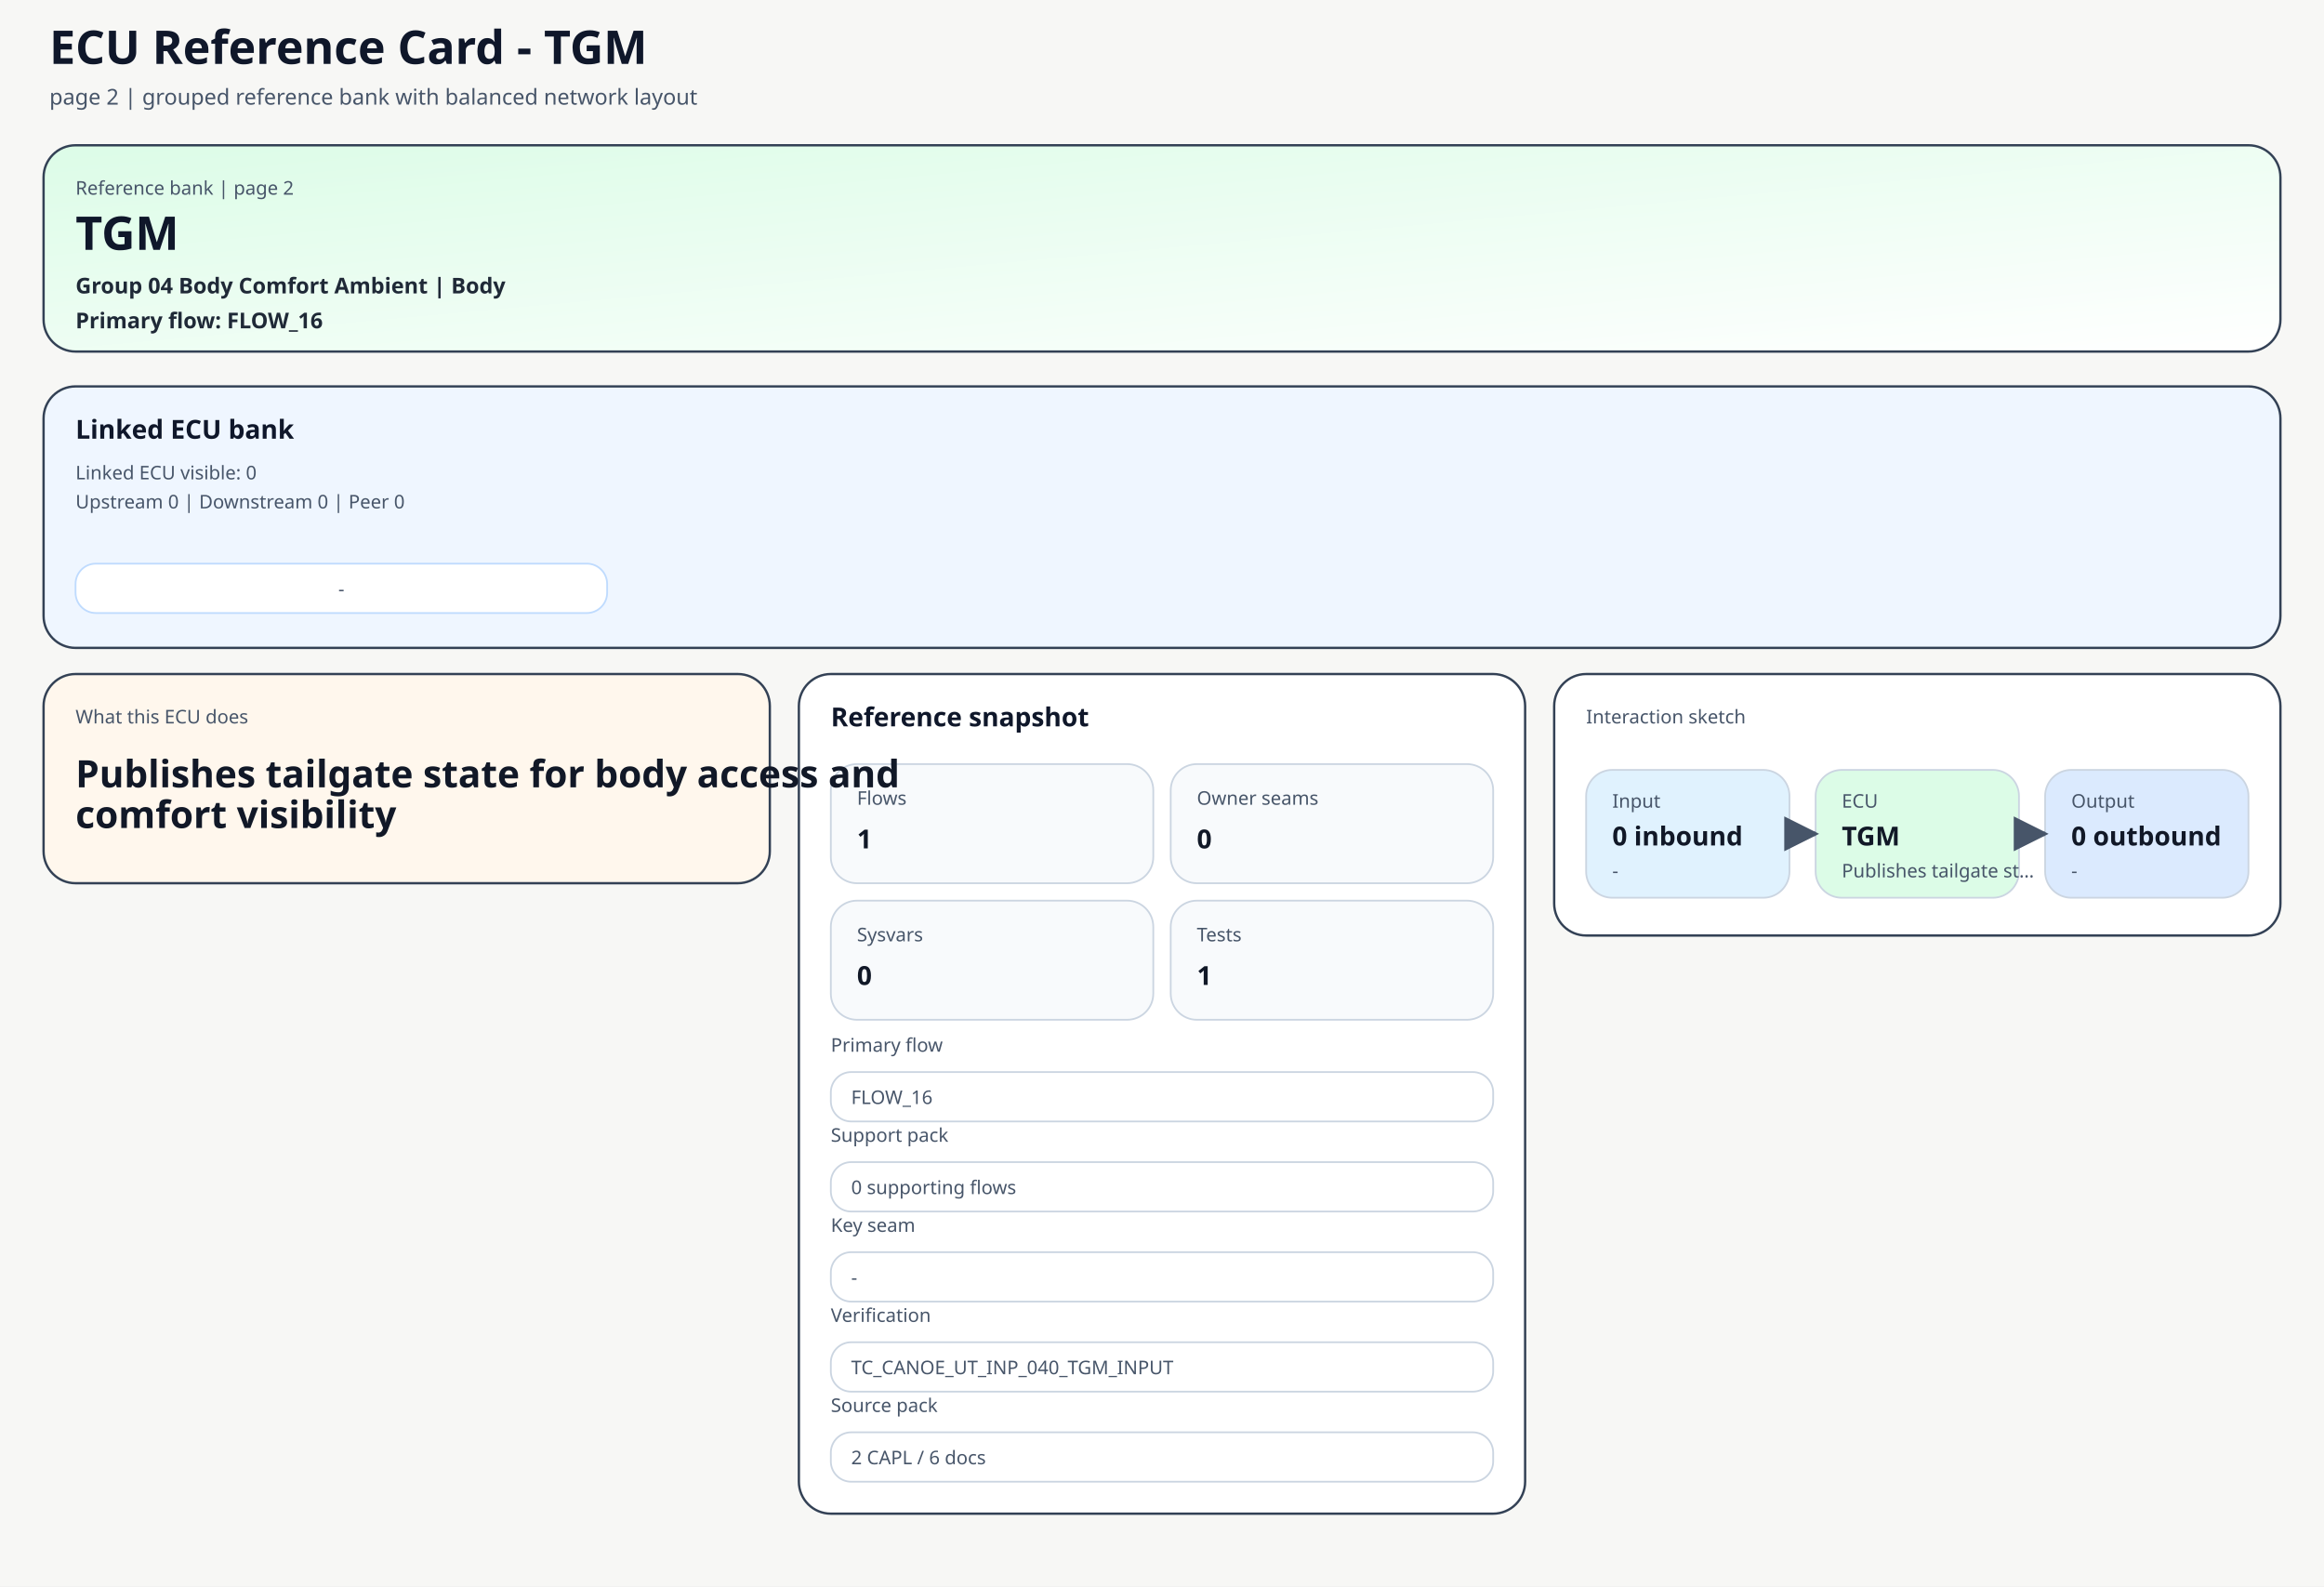
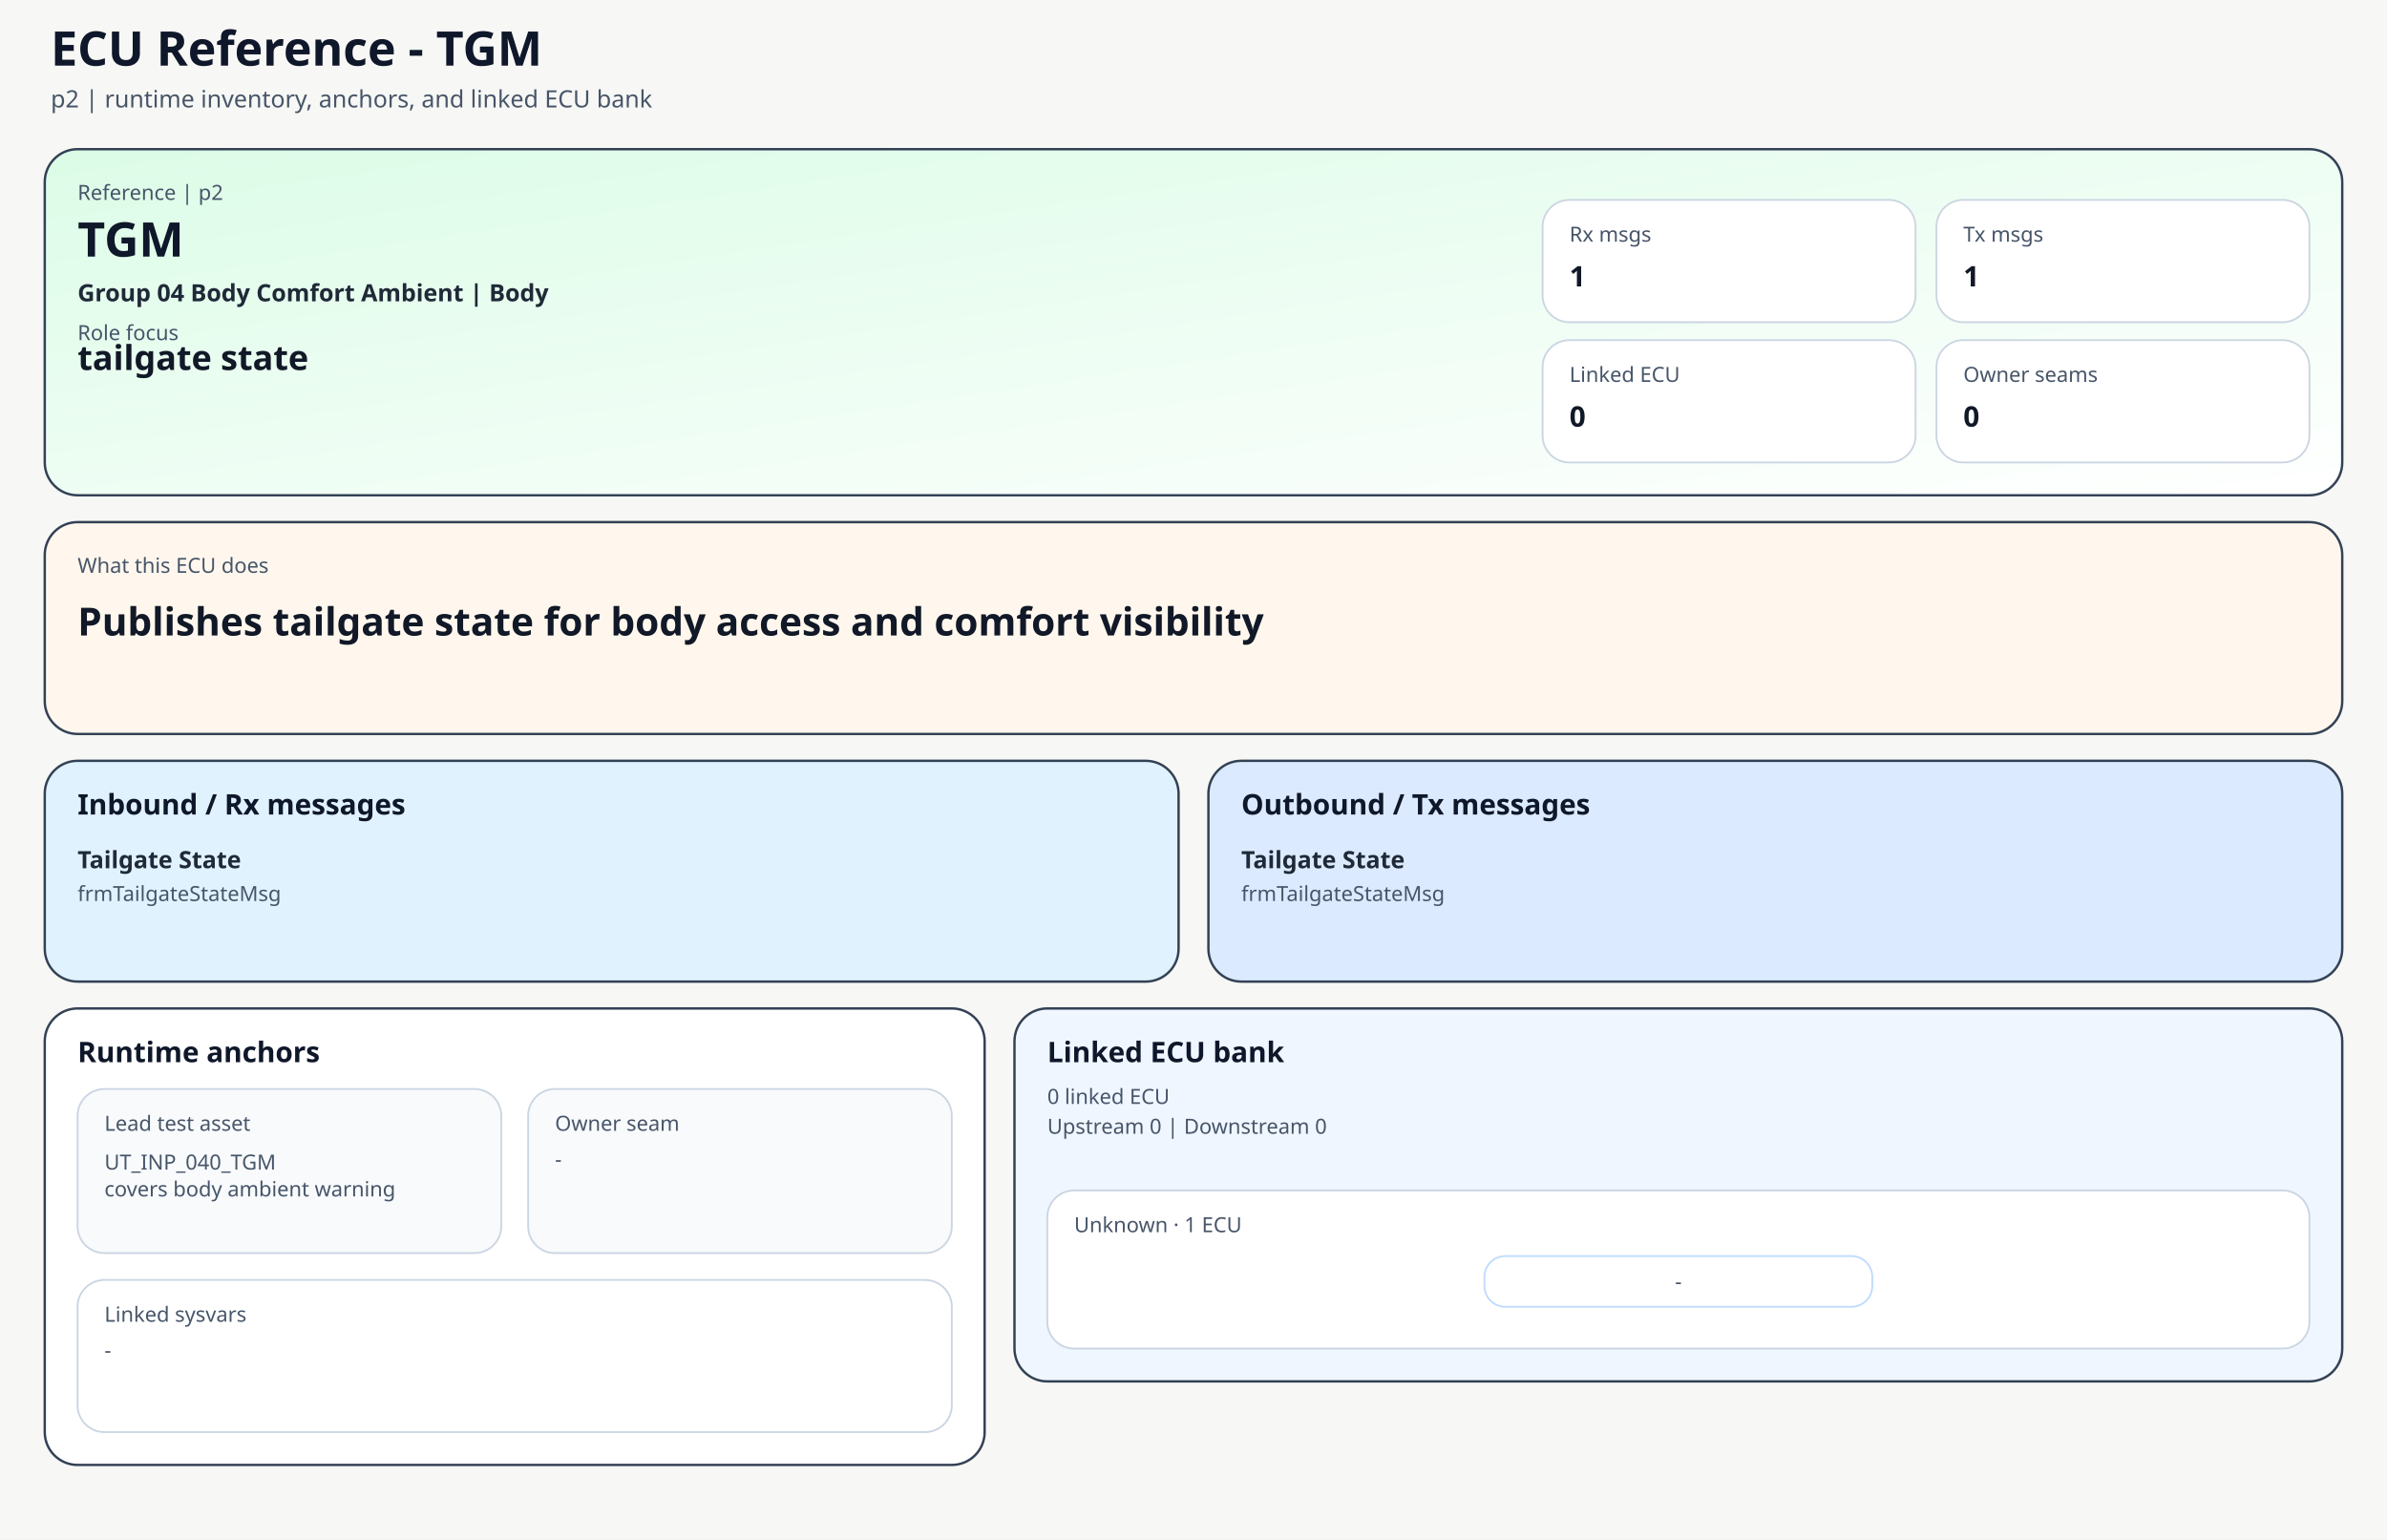
- <svg xmlns="http://www.w3.org/2000/svg" width="1600" height="1092" viewBox="0 0 1600 1092">
+ <svg xmlns="http://www.w3.org/2000/svg" width="1600" height="1032" viewBox="0 0 1600 1032">
  <defs>
    <linearGradient id="heroGradient" x1="0%" y1="0%" x2="100%" y2="100%">
      <stop offset="0%" stop-color="#dcfce7" />
      <stop offset="100%" stop-color="#ffffff" />
    </linearGradient>
    <marker id="arrow" viewBox="0 0 10 10" refX="9" refY="5" markerWidth="8" markerHeight="8" orient="auto-start-reverse">
      <path d="M 0 0 L 10 5 L 0 10 z" fill="#475569" />
    </marker>
  </defs>
  <style>
    .bg { fill: #f7f7f5; }
    .title { font: 700 32px 'Segoe UI', sans-serif; fill: #0f172a; }
-     .sub { font: 500 15px 'Segoe UI', sans-serif; fill: #475569; }
-     .label { font: 700 18px 'Segoe UI', sans-serif; fill: #0f172a; }
-     .text { font: 600 15px 'Segoe UI', sans-serif; fill: #1f2937; }
-     .small { font: 500 13px 'Segoe UI', sans-serif; fill: #475569; }
+     .sub { font: 500 16px 'Segoe UI', sans-serif; fill: #475569; }
+     .label { font: 700 19px 'Segoe UI', sans-serif; fill: #0f172a; }
+     .text { font: 600 16px 'Segoe UI', sans-serif; fill: #1f2937; }
+     .small { font: 500 14px 'Segoe UI', sans-serif; fill: #475569; }
+     .heroRole { font: 700 23px 'Segoe UI', sans-serif; fill: #111827; }
    .statement { font: 700 26px 'Segoe UI', sans-serif; fill: #111827; }
-     .node { font: 700 18px 'Segoe UI', sans-serif; fill: #111827; }
+     .node { font: 700 19px 'Segoe UI', sans-serif; fill: #111827; }
    .box { rx: 22; ry: 22; stroke: #334155; stroke-width: 1.6; }
    .lane { stroke: #64748b; stroke-width: 3; fill: none; marker-end: url(#arrow); }
  </style>
-   <rect x="0" y="0" width="1600" height="1092" class="bg" />
-   <text x="34" y="44" class="title">ECU Reference Card - TGM</text>
-   <text x="34" y="72" class="sub">page 2 | grouped reference bank with balanced network layout</text>
-   <rect x="30" y="100" width="1540" height="142" class="box" fill="url(#heroGradient)" />
-   <text x="52" y="134" class="small">Reference bank | page 2</text>
+   <rect x="0" y="0" width="1600" height="1032" class="bg" />
+   <text x="34" y="44" class="title">ECU Reference - TGM</text>
+   <text x="34" y="72" class="sub">p2 | runtime inventory, anchors, and linked ECU bank</text>
+   <rect x="30" y="100" width="1540" height="232" class="box" fill="url(#heroGradient)" />
+   <text x="52" y="134" class="small">Reference | p2</text>
  <text x="52" y="172" class="title">TGM</text>
  <text x="52" y="202" class="text">Group 04 Body Comfort Ambient | Body</text>
-   <text x="52" y="226" class="text">Primary flow: FLOW_16</text>
-   <rect x="30" y="266" width="1540" height="180" class="box" fill="#eff6ff" />
-   <text x="52" y="302" class="label">Linked ECU bank</text>
-   <text x="52" y="330" class="small">Linked ECU visible: 0</text>
-   <text x="52" y="350" class="small">Upstream 0 | Downstream 0 | Peer 0</text>
-   <rect x="52" y="388" width="366" height="34" rx="14" ry="14" fill="#ffffff" stroke="#bfdbfe" stroke-width="1.2" />
-   <text x="235.0" y="410" text-anchor="middle" class="small">-</text>
-   <rect x="550" y="464" width="500" height="578" class="box" fill="#ffffff" />
-   <text x="572" y="500" class="label">Reference snapshot</text>
-   <rect x="572" y="526" width="222" height="82" rx="18" ry="18" fill="#f8fafc" stroke="#cbd5e1" stroke-width="1.2" />
-   <text x="590" y="554" class="small">Flows</text>
-   <text x="590" y="584" class="node">1</text>
-   <rect x="806" y="526" width="222" height="82" rx="18" ry="18" fill="#f8fafc" stroke="#cbd5e1" stroke-width="1.2" />
-   <text x="824" y="554" class="small">Owner seams</text>
-   <text x="824" y="584" class="node">0</text>
-   <rect x="572" y="620" width="222" height="82" rx="18" ry="18" fill="#f8fafc" stroke="#cbd5e1" stroke-width="1.2" />
-   <text x="590" y="648" class="small">Sysvars</text>
-   <text x="590" y="678" class="node">0</text>
-   <rect x="806" y="620" width="222" height="82" rx="18" ry="18" fill="#f8fafc" stroke="#cbd5e1" stroke-width="1.2" />
-   <text x="824" y="648" class="small">Tests</text>
-   <text x="824" y="678" class="node">1</text>
-   <text x="572" y="724" class="small">Primary flow</text>
-   <rect x="572" y="738" width="456" height="34" rx="14" ry="14" fill="#ffffff" stroke="#cbd5e1" stroke-width="1.2" />
-   <text x="586" y="760" class="small">FLOW_16</text>
-   <text x="572" y="786" class="small">Support pack</text>
-   <rect x="572" y="800" width="456" height="34" rx="14" ry="14" fill="#ffffff" stroke="#cbd5e1" stroke-width="1.2" />
-   <text x="586" y="822" class="small">0 supporting flows</text>
-   <text x="572" y="848" class="small">Key seam</text>
-   <rect x="572" y="862" width="456" height="34" rx="14" ry="14" fill="#ffffff" stroke="#cbd5e1" stroke-width="1.2" />
-   <text x="586" y="884" class="small">-</text>
-   <text x="572" y="910" class="small">Verification</text>
-   <rect x="572" y="924" width="456" height="34" rx="14" ry="14" fill="#ffffff" stroke="#cbd5e1" stroke-width="1.2" />
-   <text x="586" y="946" class="small">TC_CANOE_UT_INP_040_TGM_INPUT</text>
-   <text x="572" y="972" class="small">Source pack</text>
-   <rect x="572" y="986" width="456" height="34" rx="14" ry="14" fill="#ffffff" stroke="#cbd5e1" stroke-width="1.2" />
-   <text x="586" y="1008" class="small">2 CAPL / 6 docs</text>
-   <rect x="30" y="464" width="500" height="144" class="box" fill="#fff7ed" />
-   <text x="52" y="498" class="small">What this ECU does</text>
-   <text x="52" y="542" class="statement">Publishes tailgate state for body access and</text>
-   <text x="52" y="570" class="statement">comfort visibility</text>
-   <rect x="1070" y="464" width="500" height="180" class="box" fill="#ffffff" />
-   <text x="1092" y="498" class="small">Interaction sketch</text>
-   <rect x="1092" y="530" width="140" height="88" rx="18" ry="18" fill="#e0f2fe" stroke="#cbd5e1" stroke-width="1.2" />
-   <text x="1110" y="556" class="small">Input</text>
-   <text x="1110" y="582" class="node">0 inbound</text>
-   <text x="1110" y="604" class="small">-</text>
-   <rect x="1250" y="530" width="140" height="88" rx="18" ry="18" fill="#dcfce7" stroke="#cbd5e1" stroke-width="1.2" />
-   <text x="1268" y="556" class="small">ECU</text>
-   <text x="1268" y="582" class="node">TGM</text>
-   <text x="1268" y="604" class="small">Publishes tailgate st…</text>
-   <rect x="1408" y="530" width="140" height="88" rx="18" ry="18" fill="#dbeafe" stroke="#cbd5e1" stroke-width="1.2" />
-   <text x="1426" y="556" class="small">Output</text>
-   <text x="1426" y="582" class="node">0 outbound</text>
-   <text x="1426" y="604" class="small">-</text>
-   <line x1="1232" y1="574" x2="1250" y2="574" stroke="#64748b" stroke-width="3" marker-end="url(#arrow)" />
-   <line x1="1390" y1="574" x2="1408" y2="574" stroke="#64748b" stroke-width="3" marker-end="url(#arrow)" />
+   <text x="52" y="228" class="small">Role focus</text>
+   <text x="52" y="248" class="heroRole">tailgate state</text>
+   <rect x="1034" y="134" width="250" height="82" rx="18" ry="18" fill="#ffffff" stroke="#cbd5e1" stroke-width="1.2" />
+   <text x="1052" y="162" class="small">Rx msgs</text>
+   <text x="1052" y="192" class="node">1</text>
+   <rect x="1298" y="134" width="250" height="82" rx="18" ry="18" fill="#ffffff" stroke="#cbd5e1" stroke-width="1.2" />
+   <text x="1316" y="162" class="small">Tx msgs</text>
+   <text x="1316" y="192" class="node">1</text>
+   <rect x="1034" y="228" width="250" height="82" rx="18" ry="18" fill="#ffffff" stroke="#cbd5e1" stroke-width="1.2" />
+   <text x="1052" y="256" class="small">Linked ECU</text>
+   <text x="1052" y="286" class="node">0</text>
+   <rect x="1298" y="228" width="250" height="82" rx="18" ry="18" fill="#ffffff" stroke="#cbd5e1" stroke-width="1.2" />
+   <text x="1316" y="256" class="small">Owner seams</text>
+   <text x="1316" y="286" class="node">0</text>
+   <rect x="30" y="350" width="1540" height="142" class="box" fill="#fff7ed" />
+   <text x="52" y="384" class="small">What this ECU does</text>
+   <text x="52" y="426" class="statement">Publishes tailgate state for body access and comfort visibility</text>
+   <rect x="30" y="510" width="760" height="148" class="box" fill="#e0f2fe" />
+   <text x="52" y="546" class="label">Inbound / Rx messages</text>
+   <text x="52" y="582" class="text">Tailgate State</text>
+   <text x="52" y="604" class="small">frmTailgateStateMsg</text>
+   <rect x="810" y="510" width="760" height="148" class="box" fill="#dbeafe" />
+   <text x="832" y="546" class="label">Outbound / Tx messages</text>
+   <text x="832" y="582" class="text">Tailgate State</text>
+   <text x="832" y="604" class="small">frmTailgateStateMsg</text>
+   <rect x="30" y="676" width="630" height="306" class="box" fill="#ffffff" />
+   <text x="52" y="712" class="label">Runtime anchors</text>
+   <rect x="52" y="730" width="284" height="110" rx="18" ry="18" fill="#f8fafc" stroke="#cbd5e1" stroke-width="1.2" />
+   <text x="70" y="758" class="small">Lead test asset</text>
+   <text x="70" y="784" class="small">UT_INP_040_TGM</text>
+   <text x="70" y="802" class="small">covers body ambient warning</text>
+   <rect x="354" y="730" width="284" height="110" rx="18" ry="18" fill="#f8fafc" stroke="#cbd5e1" stroke-width="1.2" />
+   <text x="372" y="758" class="small">Owner seam</text>
+   <text x="372" y="782" class="small">-</text>
+   <rect x="52" y="858" width="586" height="102" rx="18" ry="18" fill="#ffffff" stroke="#cbd5e1" stroke-width="1.2" />
+   <text x="70" y="886" class="small">Linked sysvars</text>
+   <text x="70" y="910" class="small">-</text>
+   <rect x="680" y="676" width="890" height="250" class="box" fill="#eff6ff" />
+   <text x="702" y="712" class="label">Linked ECU bank</text>
+   <text x="702" y="740" class="small">0 linked ECU</text>
+   <text x="702" y="760" class="small">Upstream 0 | Downstream 0</text>
+   <rect x="702" y="798" width="846" height="106" rx="18" ry="18" fill="#ffffff" stroke="#cbd5e1" stroke-width="1.2" />
+   <text x="720" y="826" class="small">Unknown · 1 ECU</text>
+   <rect x="995" y="842" width="260" height="34" rx="14" ry="14" fill="#ffffff" stroke="#bfdbfe" stroke-width="1.2" />
+   <text x="1125.0" y="864" text-anchor="middle" class="small">-</text>
</svg>
